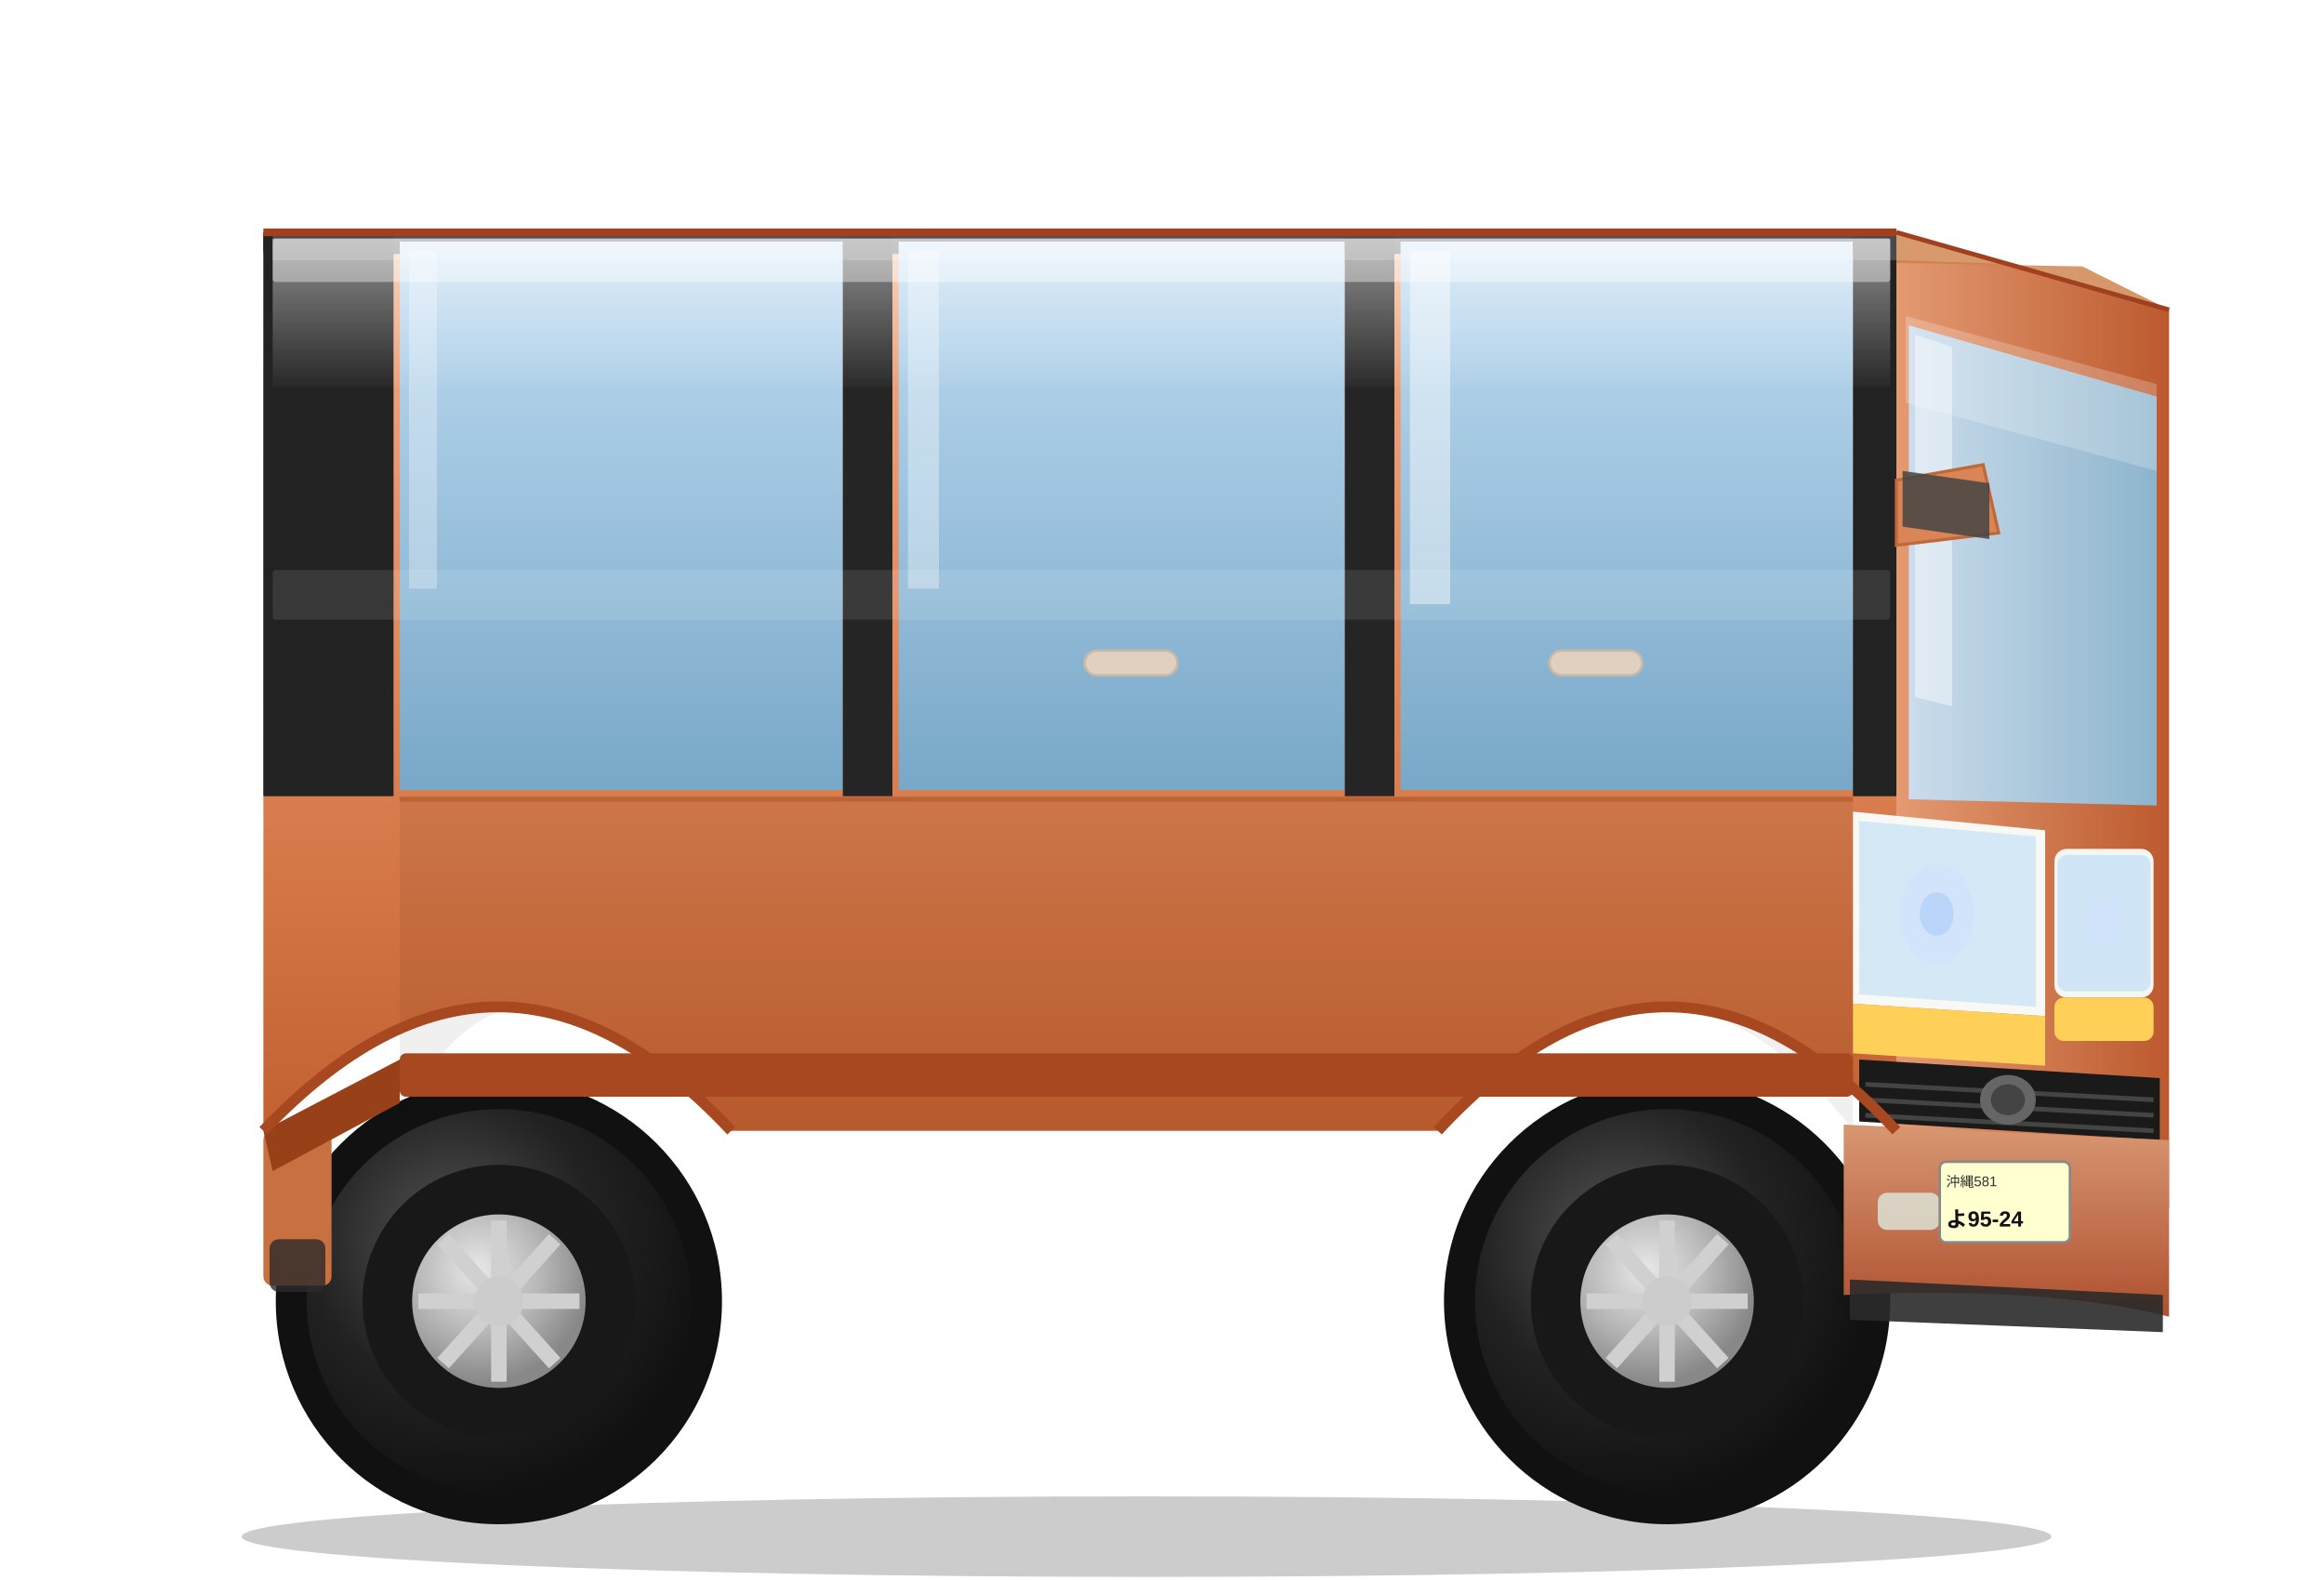
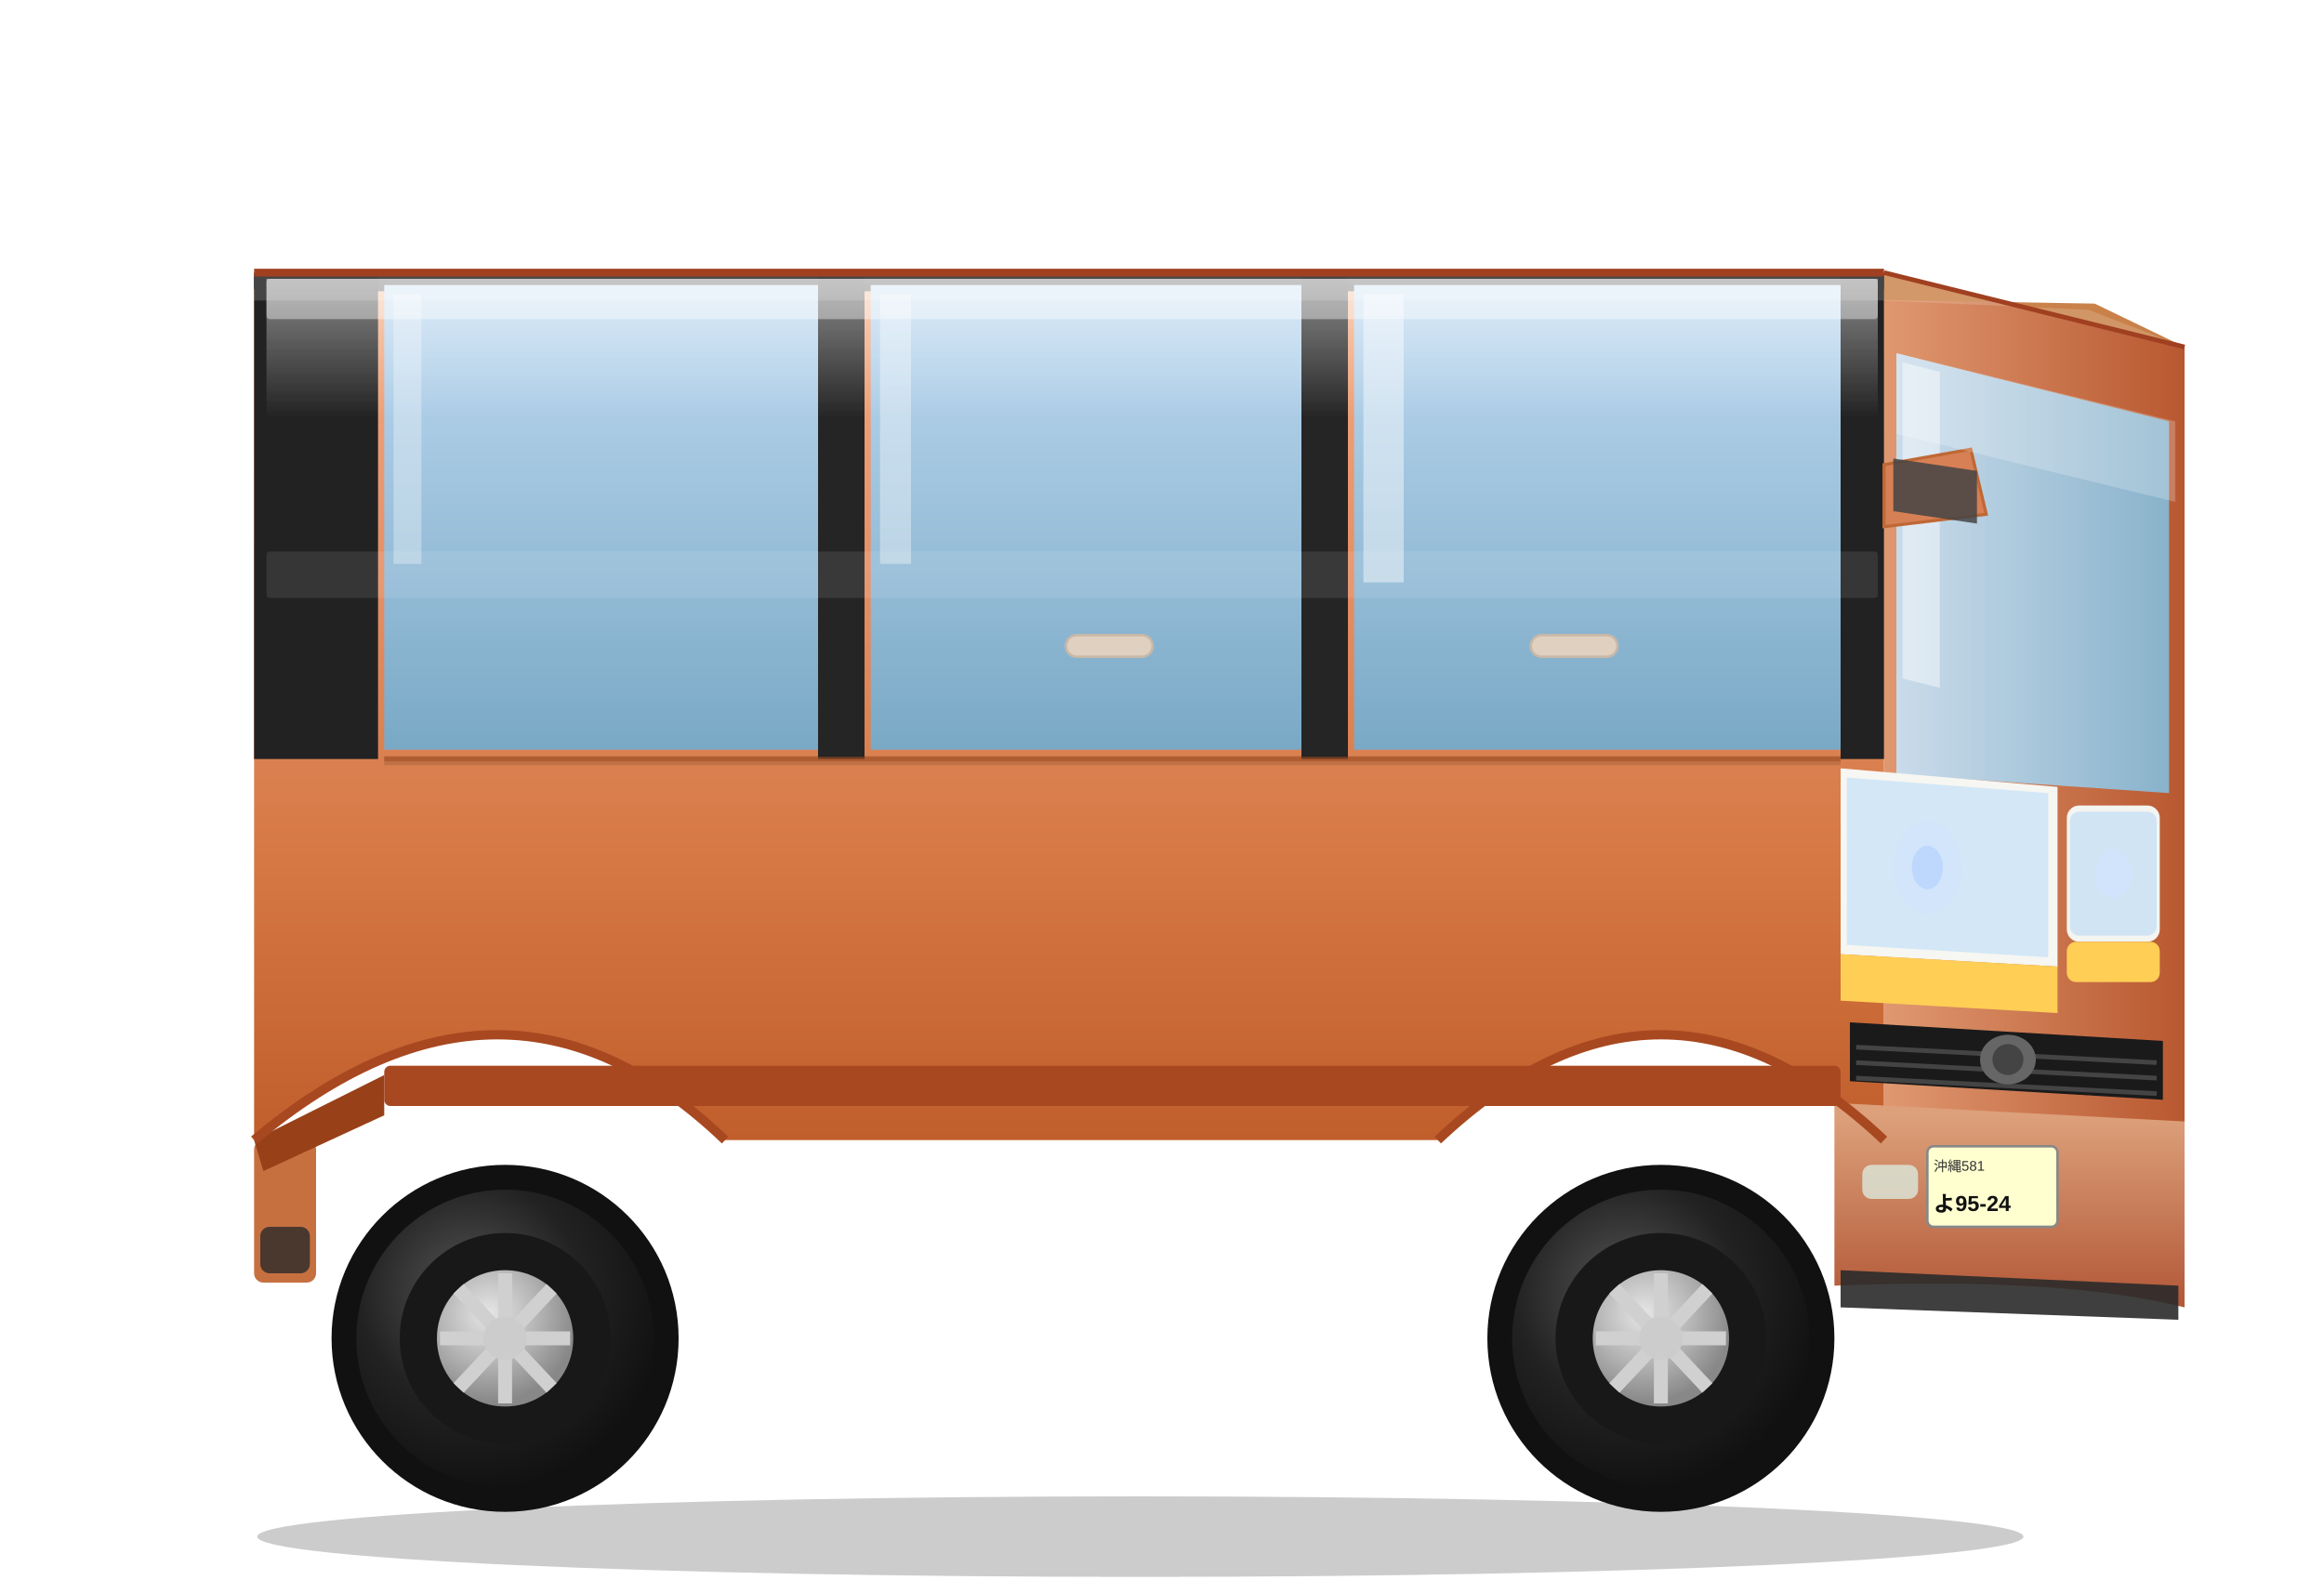
<svg xmlns="http://www.w3.org/2000/svg" viewBox="0 0 750 510" width="750" height="510">
  <defs>
-     <linearGradient id="gSide" x1="0" y1="75" x2="0" y2="365" gradientUnits="userSpaceOnUse">
-       <stop offset="0%" stop-color="#F2AE84" />
-       <stop offset="25%" stop-color="#EA9870" />
-       <stop offset="70%" stop-color="#D57848" />
-       <stop offset="100%" stop-color="#C26030" />
+     <linearGradient id="gS" x1="0" y1="88" x2="0" y2="368" gradientUnits="userSpaceOnUse">
+       <stop offset="0%" stop-color="#F2AC82" />
+       <stop offset="28%" stop-color="#E8946C" />
+       <stop offset="72%" stop-color="#D37540" />
+       <stop offset="100%" stop-color="#C05E2C" />
    </linearGradient>
-     <linearGradient id="gFront" x1="612" y1="0" x2="700" y2="0" gradientUnits="userSpaceOnUse">
-       <stop offset="0%" stop-color="#E49A72" />
-       <stop offset="100%" stop-color="#BC5A2E" />
+     <linearGradient id="gF" x1="608" y1="0" x2="705" y2="0" gradientUnits="userSpaceOnUse">
+       <stop offset="0%" stop-color="#E09870" />
+       <stop offset="100%" stop-color="#B85830" />
    </linearGradient>
-     <linearGradient id="gRoof" x1="85" y1="0" x2="700" y2="0" gradientUnits="userSpaceOnUse">
-       <stop offset="0%" stop-color="#E0A068" />
-       <stop offset="100%" stop-color="#CC8048" />
+     <linearGradient id="gR" x1="82" y1="0" x2="705" y2="0" gradientUnits="userSpaceOnUse">
+       <stop offset="0%" stop-color="#DEA068" />
+       <stop offset="100%" stop-color="#C88048" />
    </linearGradient>
-     <linearGradient id="gGlass" x1="0" y1="78" x2="0" y2="255" gradientUnits="userSpaceOnUse">
-       <stop offset="0%" stop-color="#C0DCF2" />
-       <stop offset="100%" stop-color="#78A8C8" />
+     <linearGradient id="gG" x1="0" y1="95" x2="0" y2="245" gradientUnits="userSpaceOnUse">
+       <stop offset="0%" stop-color="#BDD8F0" />
+       <stop offset="100%" stop-color="#78A8C5" />
    </linearGradient>
-     <linearGradient id="gGlassF" x1="612" y1="0" x2="700" y2="0" gradientUnits="userSpaceOnUse">
-       <stop offset="0%" stop-color="#CCE4F8" />
-       <stop offset="100%" stop-color="#86BAD8" />
+     <linearGradient id="gWF" x1="610" y1="0" x2="700" y2="0" gradientUnits="userSpaceOnUse">
+       <stop offset="0%" stop-color="#CAE2F6" />
+       <stop offset="100%" stop-color="#84BAD8" />
    </linearGradient>
-     <linearGradient id="gBump" x1="0" y1="355" x2="0" y2="425" gradientUnits="userSpaceOnUse">
-       <stop offset="0%" stop-color="#DDA07A" />
-       <stop offset="100%" stop-color="#AF5030" />
+     <linearGradient id="gB" x1="0" y1="360" x2="0" y2="428" gradientUnits="userSpaceOnUse">
+       <stop offset="0%" stop-color="#DCA07A" />
+       <stop offset="100%" stop-color="#AE5030" />
    </linearGradient>
-     <radialGradient id="gTire" cx="38%" cy="34%" r="68%">
+     <radialGradient id="gT" cx="38%" cy="34%" r="68%">
      <stop offset="0%" stop-color="#555" />
      <stop offset="55%" stop-color="#222" />
      <stop offset="100%" stop-color="#111" />
    </radialGradient>
-     <radialGradient id="gHub" cx="38%" cy="32%" r="65%">
-       <stop offset="0%" stop-color="#e8e8e8" />
-       <stop offset="55%" stop-color="#b8b8b8" />
+     <radialGradient id="gH" cx="38%" cy="32%" r="65%">
+       <stop offset="0%" stop-color="#e6e6e6" />
+       <stop offset="55%" stop-color="#b5b5b5" />
      <stop offset="100%" stop-color="#888" />
    </radialGradient>
-     <linearGradient id="gShine" x1="0" y1="75" x2="0" y2="128" gradientUnits="userSpaceOnUse">
-       <stop offset="0%" stop-color="rgba(255,255,255,0.58)" />
+     <linearGradient id="gSh" x1="0" y1="88" x2="0" y2="135" gradientUnits="userSpaceOnUse">
+       <stop offset="0%" stop-color="rgba(255,255,255,0.56)" />
      <stop offset="100%" stop-color="rgba(255,255,255,0)" />
    </linearGradient>
  </defs>
-   <ellipse cx="370" cy="496" rx="292" ry="13" fill="rgba(0,0,0,0.2)" />
-   <circle cx="161" cy="420" r="72" fill="#111" />
-   <circle cx="161" cy="420" r="62" fill="url(#gTire)" />
-   <circle cx="161" cy="420" r="44" fill="#181818" />
-   <circle cx="161" cy="420" r="28" fill="url(#gHub)" />
-   <g stroke="#d0d0d0" stroke-width="5">
-     <line x1="161" y1="394" x2="161" y2="446" />
-     <line x1="135" y1="420" x2="187" y2="420" />
-     <line x1="143" y1="400" x2="179" y2="440" />
-     <line x1="179" y1="400" x2="143" y2="440" />
+   <ellipse cx="368" cy="496" rx="285" ry="13" fill="rgba(0,0,0,0.2)" />
+   <circle cx="163" cy="432" r="56" fill="#111" />
+   <circle cx="163" cy="432" r="48" fill="url(#gT)" />
+   <circle cx="163" cy="432" r="34" fill="#181818" />
+   <circle cx="163" cy="432" r="22" fill="url(#gH)" />
+   <g stroke="#d0d0d0" stroke-width="4.5">
+     <line x1="163" y1="411" x2="163" y2="453" />
+     <line x1="142" y1="432" x2="184" y2="432" />
+     <line x1="148" y1="416" x2="178" y2="448" />
+     <line x1="178" y1="416" x2="148" y2="448" />
  </g>
-   <circle cx="161" cy="420" r="8" fill="#ccc" />
-   <circle cx="538" cy="420" r="72" fill="#111" />
-   <circle cx="538" cy="420" r="62" fill="url(#gTire)" />
-   <circle cx="538" cy="420" r="44" fill="#181818" />
-   <circle cx="538" cy="420" r="28" fill="url(#gHub)" />
-   <g stroke="#d0d0d0" stroke-width="5">
-     <line x1="538" y1="394" x2="538" y2="446" />
-     <line x1="512" y1="420" x2="564" y2="420" />
-     <line x1="520" y1="400" x2="556" y2="440" />
-     <line x1="556" y1="400" x2="520" y2="440" />
+   <circle cx="163" cy="432" r="7" fill="#ccc" />
+   <circle cx="536" cy="432" r="56" fill="#111" />
+   <circle cx="536" cy="432" r="48" fill="url(#gT)" />
+   <circle cx="536" cy="432" r="34" fill="#181818" />
+   <circle cx="536" cy="432" r="22" fill="url(#gH)" />
+   <g stroke="#d0d0d0" stroke-width="4.5">
+     <line x1="536" y1="411" x2="536" y2="453" />
+     <line x1="515" y1="432" x2="557" y2="432" />
+     <line x1="521" y1="416" x2="551" y2="448" />
+     <line x1="551" y1="416" x2="521" y2="448" />
  </g>
-   <circle cx="538" cy="420" r="8" fill="#ccc" />
-   <path d="M85,75 L612,75 L612,365   Q538,285 464,365   L236,365 Q161,285 85,365 Z" fill="url(#gSide)" />
-   <path d="M612,75 L700,100 L700,390 Q658,375 612,365 Z" fill="url(#gFront)" />
-   <path d="M85,75 L612,75 L700,100 L672,86 Z" fill="url(#gRoof)" />
-   <rect x="85" y="75" width="527" height="7" rx="1" fill="#2a2a2a" />
-   <rect x="85" y="75" width="42" height="182" fill="#222" />
-   <path d="M129,78 L129,255 L272,255 L272,78 Z" fill="url(#gGlass)" />
-   <path d="M132,81 L141,81 L141,190 L132,190 Z" fill="rgba(255,255,255,0.3)" />
-   <rect x="272" y="75" width="16" height="182" fill="#252525" />
-   <path d="M290,78 L290,255 L434,255 L434,78 Z" fill="url(#gGlass)" />
-   <path d="M293,81 L303,81 L303,190 L293,190 Z" fill="rgba(255,255,255,0.35)" />
-   <rect x="434" y="75" width="16" height="182" fill="#252525" />
-   <path d="M452,78 L452,255 L598,255 L598,78 Z" fill="url(#gGlass)" />
-   <path d="M455,81 L468,81 L468,195 L455,195 Z" fill="rgba(255,255,255,0.44)" />
-   <rect x="598" y="75" width="14" height="182" fill="#222" />
-   <path d="M616,105 L696,128 L696,260 L616,258 Z" fill="url(#gGlassF)" opacity="0.92" />
-   <path d="M618,108 L630,112 L630,228 L618,225 Z" fill="rgba(255,255,255,0.44)" />
-   <path d="M129,257 L598,257 L598,365 Q538,285 464,365 L236,365 Q161,285 129,365 Z" fill="rgba(0,0,0,0.06)" />
-   <line x1="129" y1="258" x2="598" y2="258" stroke="#B85828" stroke-width="1.5" opacity="0.65" />
-   <path d="M598,262 L660,268 L660,328 L598,324 Z" fill="#F8F8F4" rx="4" />
-   <path d="M600,265 L657,270 L657,325 L600,321 Z" fill="#D5E8F6" />
-   <ellipse cx="625" cy="295" rx="12" ry="16" fill="rgba(210,228,252,0.92)" />
-   <ellipse cx="625" cy="295" rx="5.5" ry="7" fill="rgba(185,212,250,0.95)" />
-   <path d="M598,324 L660,328 L660,344 L598,340 Z" fill="#FFD058" />
-   <rect x="663" y="274" width="32" height="48" rx="4" fill="#F5F5F2" />
-   <rect x="664" y="276" width="30" height="44" rx="3" fill="#D0E5F5" />
-   <ellipse cx="679" cy="298" rx="6" ry="8" fill="rgba(210,228,252,0.9)" />
-   <rect x="663" y="322" width="32" height="14" rx="3" fill="#FFD058" />
-   <path d="M600,342 L697,348 L697,368 L600,362 Z" fill="#1a1a1a" />
-   <line x1="602" y1="350" x2="695" y2="355" stroke="#444" stroke-width="1.5" />
-   <line x1="602" y1="355" x2="695" y2="360" stroke="#444" stroke-width="1.5" />
-   <line x1="602" y1="360" x2="695" y2="365" stroke="#444" stroke-width="1.5" />
-   <ellipse cx="648" cy="355" rx="9" ry="8" fill="#666" />
-   <ellipse cx="648" cy="355" rx="5.5" ry="5" fill="#444" />
-   <path d="M595,363 L700,368 L700,425 Q660,415 595,418 Z" fill="url(#gBump)" />
-   <path d="M597,413 L698,418 L698,430 L597,426 Z" fill="#2a2a2a" opacity="0.9" />
-   <rect x="606" y="385" width="20" height="12" rx="3" fill="#DDE8DF" opacity="0.8" />
-   <rect x="85" y="365" width="22" height="50" rx="3" fill="#C87040" />
-   <rect x="87" y="400" width="18" height="17" rx="3" fill="#2a2a2a" opacity="0.8" />
-   <rect x="129" y="340" width="469" height="14" rx="2" fill="#A84820" />
-   <path d="M85,365 L129,342 L129,356 L88,378 Z" fill="#984018" />
-   <path d="M85,365  Q161,285 236,365" fill="none" stroke="#A84820" stroke-width="3.5" />
-   <path d="M464,365 Q538,285 612,365" fill="none" stroke="#A84820" stroke-width="3.5" />
-   <rect x="350" y="210" width="30" height="8" rx="4" fill="#E0D0C0" stroke="#C8B8A8" stroke-width="0.8" />
-   <rect x="500" y="210" width="30" height="8" rx="4" fill="#E0D0C0" stroke="#C8B8A8" stroke-width="0.8" />
-   <path d="M612,155 L640,150 L645,172 L612,176 Z" fill="#DA8558" stroke="#C06838" stroke-width="1" />
-   <path d="M614,152 L642,156 L642,174 L614,170 Z" fill="#444" opacity="0.85" />
-   <path d="M88,77  L610,77  L610,125 L88,125 Z" fill="url(#gShine)" opacity="0.88" />
-   <rect x="88" y="77" width="522" height="14" rx="1" fill="rgba(255,255,255,0.5)" opacity="0.78" />
-   <rect x="88" y="184" width="522" height="16" rx="1" fill="rgba(255,255,255,0.1)" />
-   <path d="M615,102 L696,124 L696,152 L615,130 Z" fill="rgba(255,255,255,0.22)" />
-   <path d="M88,75 L612,75 L700,100 L672,86 L612,84 L88,84 Z" fill="rgba(255,255,255,0.18)" />
-   <line x1="85" y1="75" x2="612" y2="75" stroke="#A04020" stroke-width="2.5" />
-   <line x1="612" y1="75" x2="700" y2="100" stroke="#A04020" stroke-width="1.5" />
-   <rect x="626" y="375" width="42" height="26" rx="2" fill="#FFFFD0" stroke="#888" stroke-width="0.8" />
-   <text x="628" y="383" font-size="4.5" fill="#333" font-family="Arial,sans-serif">沖縄581</text>
-   <text x="628" y="396" font-size="7" fill="#111" font-family="Arial,sans-serif" font-weight="bold">よ95-24</text>
+   <circle cx="536" cy="432" r="7" fill="#ccc" />
+   <path d="M82,88 L608,88 L608,368   Q536,300 464,368   L234,368 Q163,300 82,368 Z" fill="url(#gS)" />
+   <path d="M608,88 L705,112 L705,392 Q660,378 608,368 Z" fill="url(#gF)" />
+   <path d="M82,88 L608,88 L705,112 L676,98 Z" fill="url(#gR)" />
+   <rect x="82" y="88" width="526" height="6" rx="1" fill="#2a2a2a" />
+   <rect x="82" y="88" width="40" height="157" fill="#222" />
+   <path d="M124,92 L124,242 L264,242 L264,92 Z" fill="url(#gG)" />
+   <path d="M127,95 L136,95 L136,182 L127,182 Z" fill="rgba(255,255,255,0.32)" />
+   <rect x="264" y="88" width="15" height="157" fill="#252525" />
+   <path d="M281,92 L281,242 L420,242 L420,92 Z" fill="url(#gG)" />
+   <path d="M284,95 L294,95 L294,182 L284,182 Z" fill="rgba(255,255,255,0.36)" />
+   <rect x="420" y="88" width="15" height="157" fill="#252525" />
+   <path d="M437,92 L437,242 L594,242 L594,92 Z" fill="url(#gG)" />
+   <path d="M440,95 L453,95 L453,188 L440,188 Z" fill="rgba(255,255,255,0.44)" />
+   <rect x="594" y="88" width="14" height="157" fill="#222" />
+   <path d="M612,114 L700,136 L700,256 L612,250 Z" fill="url(#gWF)" opacity="0.92" />
+   <path d="M614,117 L626,120 L626,222 L614,219 Z" fill="rgba(255,255,255,0.44)" />
+   <line x1="124" y1="245" x2="594" y2="245" stroke="#B85828" stroke-width="1.5" opacity="0.6" />
+   <rect x="124" y="244" width="470" height="3" fill="rgba(0,0,0,0.12)" />
+   <path d="M594,248 L664,254 L664,312 L594,308 Z" fill="#F6F6F2" rx="4" />
+   <path d="M596,251 L661,256 L661,309 L596,305 Z" fill="#D3E7F6" />
+   <ellipse cx="622" cy="280" rx="11" ry="15" fill="rgba(210,228,252,0.9)" />
+   <ellipse cx="622" cy="280" rx="5" ry="7" fill="rgba(188,215,252,0.95)" />
+   <path d="M594,308 L664,312 L664,327 L594,323 Z" fill="#FFCE55" />
+   <rect x="667" y="260" width="30" height="44" rx="4" fill="#F4F4F0" />
+   <rect x="668" y="262" width="28" height="40" rx="3" fill="#D0E4F4" />
+   <ellipse cx="682" cy="282" rx="6" ry="8" fill="rgba(210,228,252,0.9)" />
+   <rect x="667" y="304" width="30" height="13" rx="3" fill="#FFCE55" />
+   <path d="M597,330 L698,336 L698,355 L597,349 Z" fill="#1a1a1a" />
+   <line x1="599" y1="338" x2="696" y2="343" stroke="#444" stroke-width="1.5" />
+   <line x1="599" y1="343" x2="696" y2="348" stroke="#444" stroke-width="1.5" />
+   <line x1="599" y1="348" x2="696" y2="353" stroke="#444" stroke-width="1.5" />
+   <ellipse cx="648" cy="342" rx="9" ry="8" fill="#666" />
+   <ellipse cx="648" cy="342" rx="5" ry="5" fill="#444" />
+   <path d="M592,356 L705,362 L705,422 Q665,412 592,415 Z" fill="url(#gB)" />
+   <path d="M594,410 L703,415 L703,426 L594,422 Z" fill="#2a2a2a" opacity="0.9" />
+   <rect x="601" y="376" width="18" height="11" rx="3" fill="#DCE8DC" opacity="0.8" />
+   <rect x="82" y="368" width="20" height="46" rx="3" fill="#C67040" />
+   <rect x="84" y="396" width="16" height="15" rx="3" fill="#2a2a2a" opacity="0.8" />
+   <rect x="124" y="344" width="470" height="13" rx="2" fill="#A84820" />
+   <path d="M82,368 L124,347 L124,360 L85,378 Z" fill="#984018" />
+   <path d="M82,368  Q163,300 234,368" fill="none" stroke="#A84820" stroke-width="3" />
+   <path d="M464,368 Q536,300 608,368" fill="none" stroke="#A84820" stroke-width="3" />
+   <rect x="344" y="205" width="28" height="7" rx="3.5" fill="#DFD0C0" stroke="#C8B8A8" stroke-width="0.8" />
+   <rect x="494" y="205" width="28" height="7" rx="3.5" fill="#DFD0C0" stroke="#C8B8A8" stroke-width="0.8" />
+   <path d="M608,150 L636,145 L641,166 L608,170 Z" fill="#D88055" stroke="#BF6835" stroke-width="1" />
+   <path d="M611,148 L638,152 L638,169 L611,165 Z" fill="#444" opacity="0.85" />
+   <path d="M86,90 L606,90 L606,136 L86,136 Z" fill="url(#gSh)" opacity="0.88" />
+   <rect x="86" y="90" width="520" height="13" rx="1" fill="rgba(255,255,255,0.50)" opacity="0.78" />
+   <rect x="86" y="178" width="520" height="15" rx="1" fill="rgba(255,255,255,0.09)" />
+   <path d="M612,114 L702,136 L702,162 L612,140 Z" fill="rgba(255,255,255,0.22)" />
+   <path d="M82,88 L608,88 L705,112 L674,100 L608,97 L82,97 Z" fill="rgba(255,255,255,0.16)" />
+   <line x1="82" y1="88" x2="608" y2="88" stroke="#A04020" stroke-width="2.5" />
+   <line x1="608" y1="88" x2="705" y2="112" stroke="#A04020" stroke-width="1.5" />
+   <rect x="622" y="370" width="42" height="26" rx="2" fill="#FFFFD0" stroke="#888" stroke-width="0.8" />
+   <text x="624" y="378" font-size="4.5" fill="#333" font-family="Arial,sans-serif">沖縄581</text>
+   <text x="624" y="391" font-size="7" fill="#111" font-family="Arial,sans-serif" font-weight="bold">よ95-24</text>
</svg>
